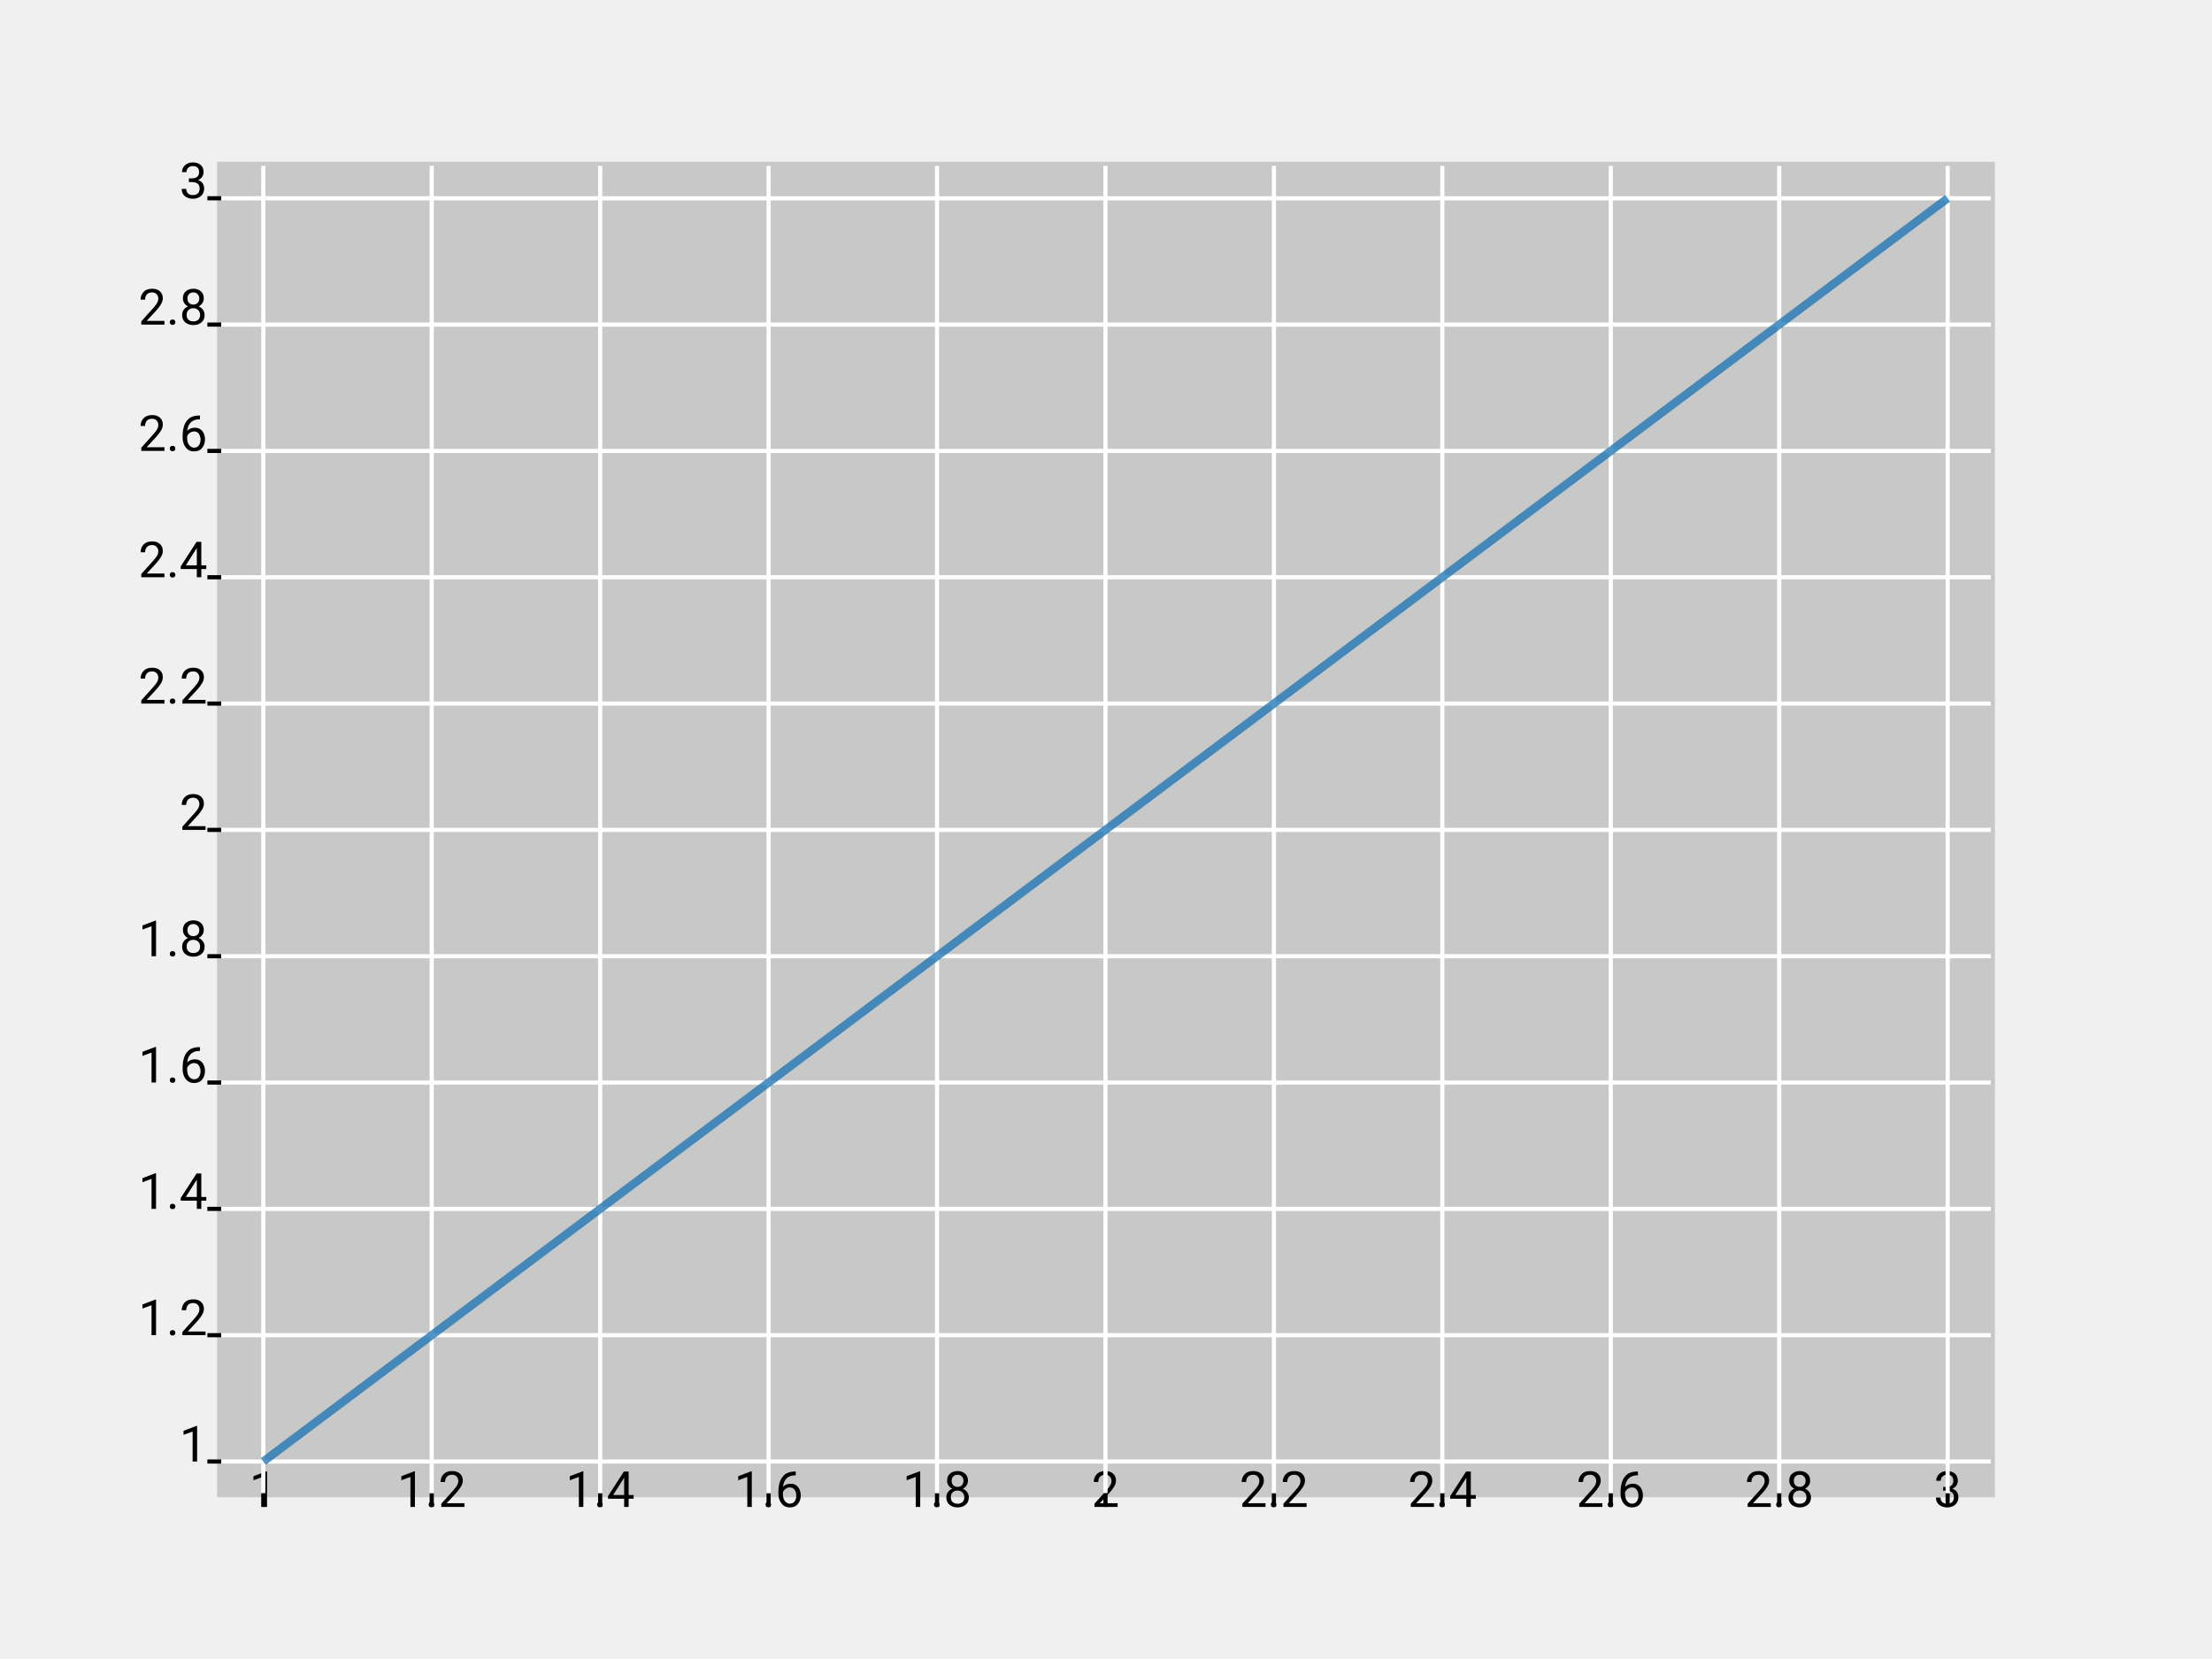
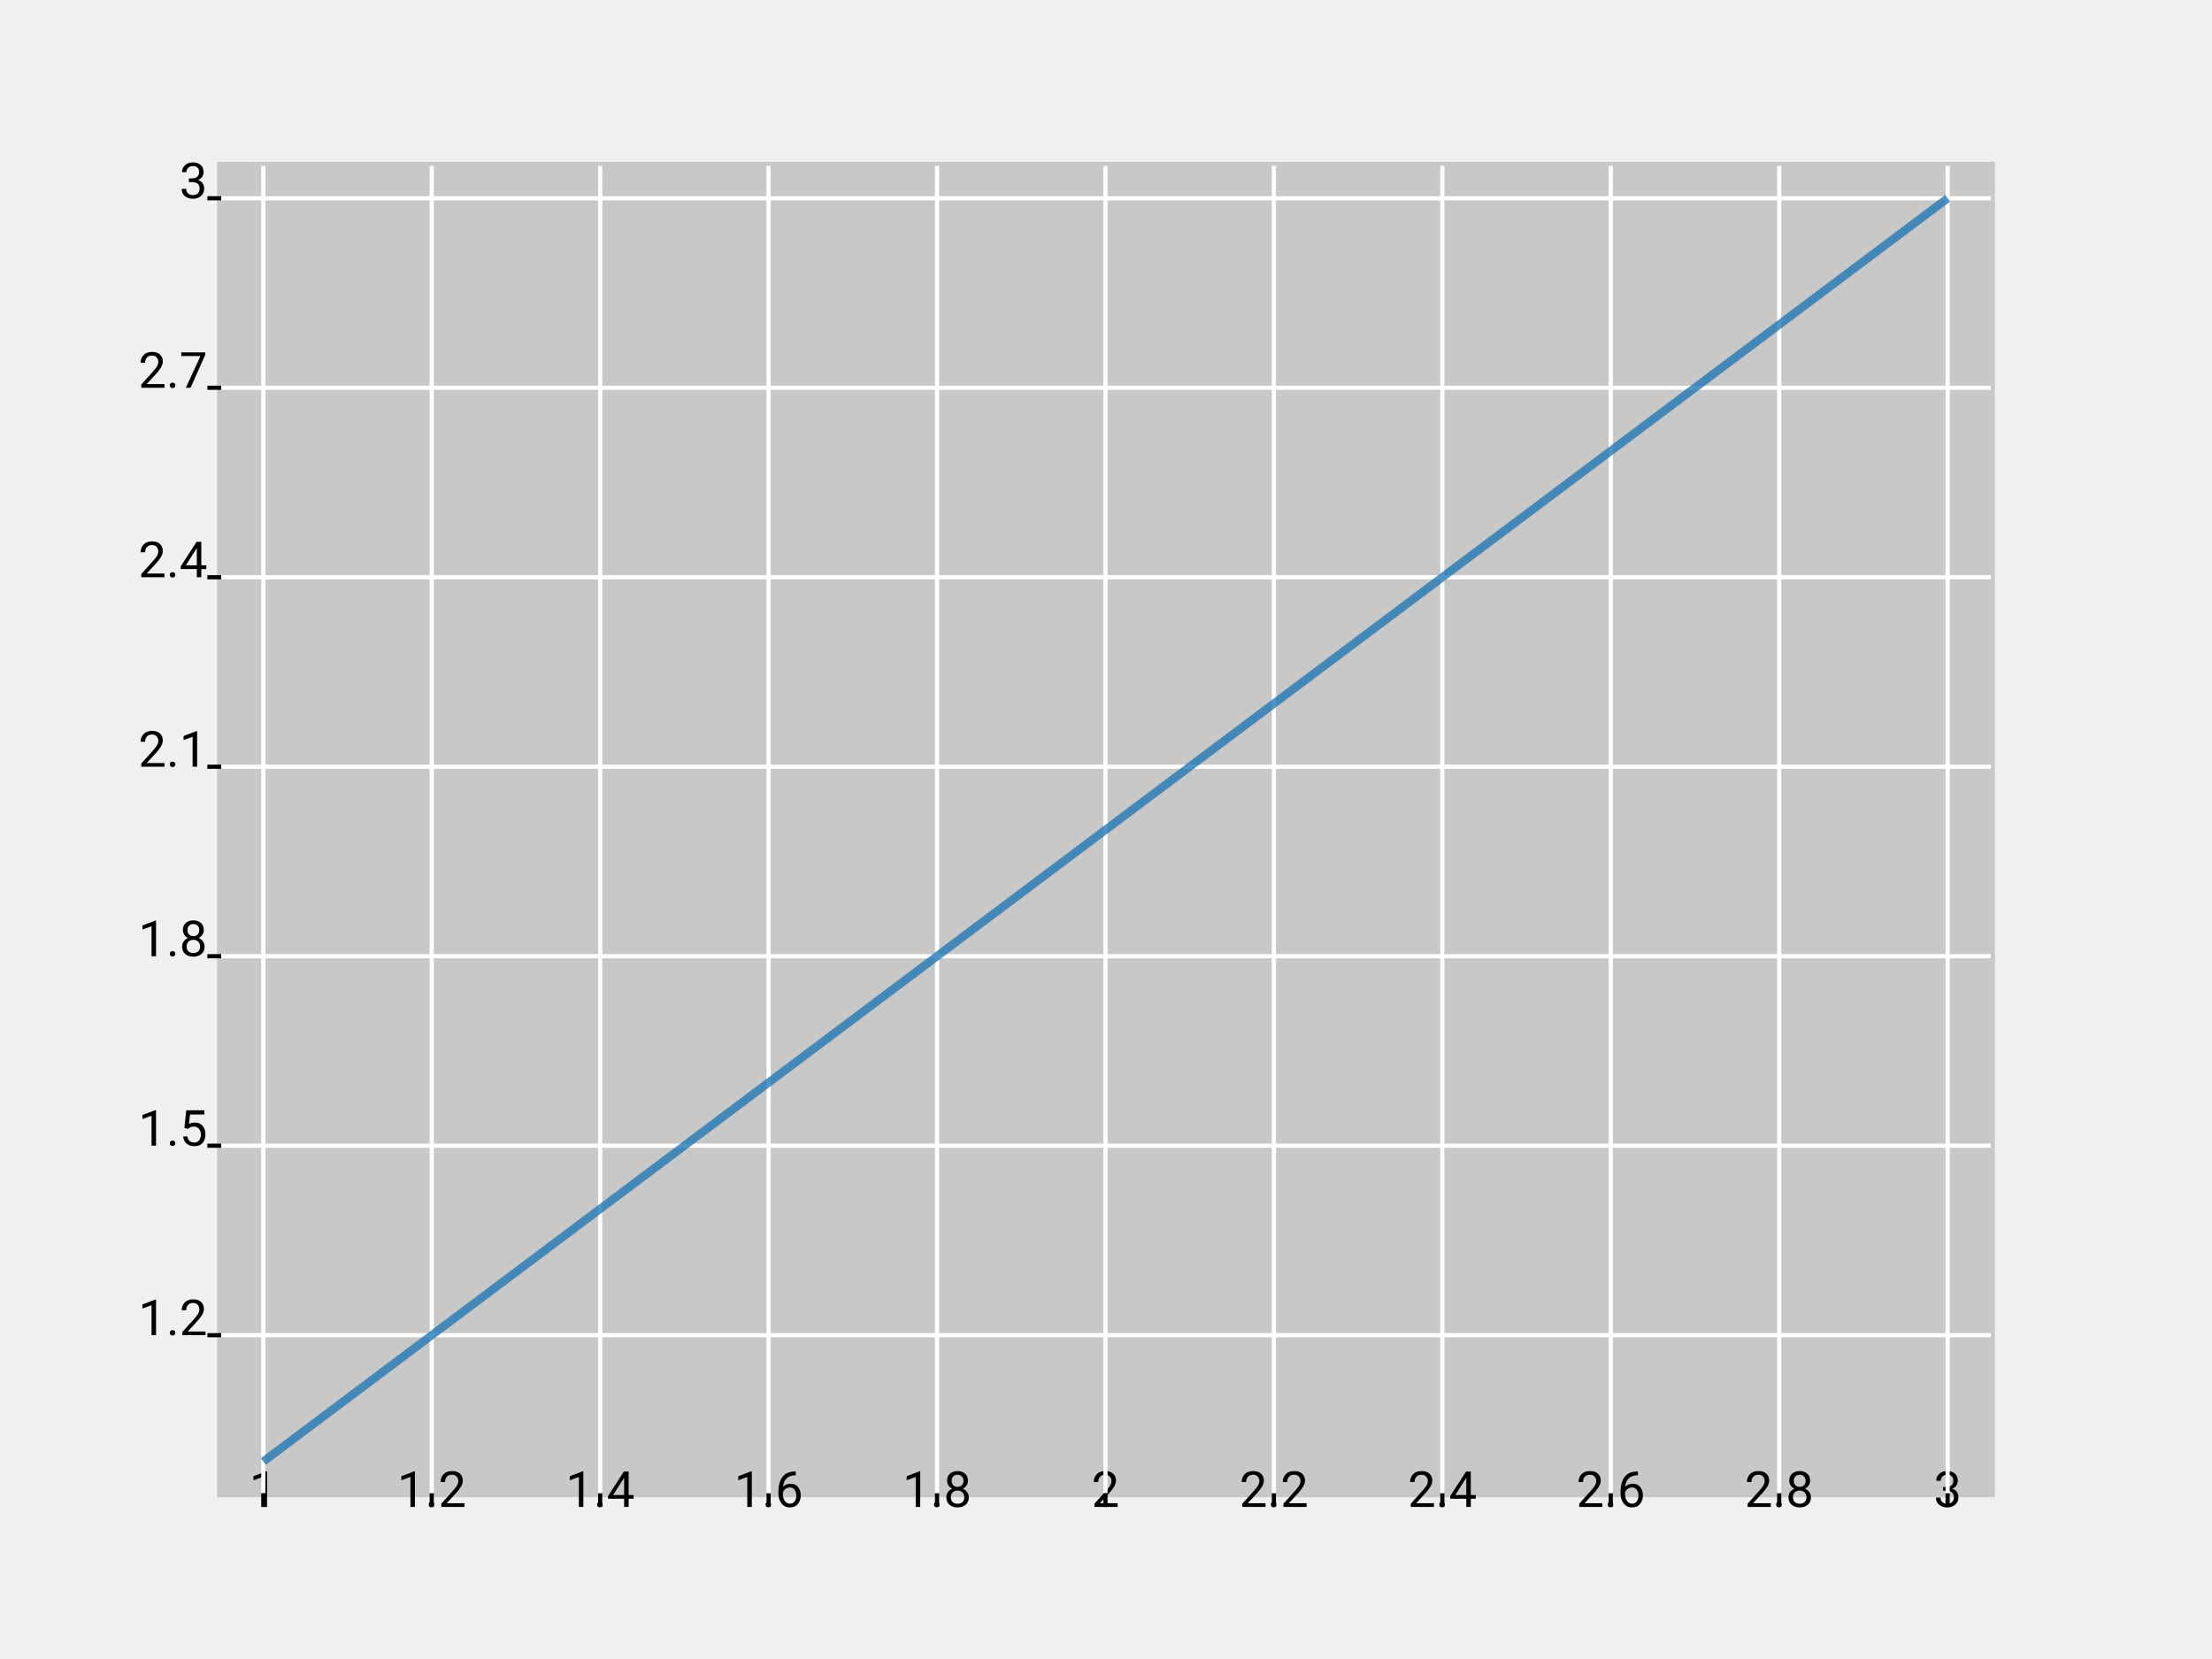
<svg xmlns="http://www.w3.org/2000/svg" width="800px" height="600px" version="1.1">
  <rect x="80" y="60" width="640" height="480" fill="#c8c8c8" fill-opacity="1" stroke="#c8c8c8" stroke-opacity="1" stroke-width="3">
</rect>
  <text x="95.229" y="545" font-family="Roboto" font-size="18" text-anchor="middle" alignment-baseline="hanging" fill="#000000" fill-opacity="1">1</text>
  <text x="156.145" y="545" font-family="Roboto" font-size="18" text-anchor="middle" alignment-baseline="hanging" fill="#000000" fill-opacity="1">1.2</text>
  <text x="217.061" y="545" font-family="Roboto" font-size="18" text-anchor="middle" alignment-baseline="hanging" fill="#000000" fill-opacity="1">1.4</text>
  <text x="277.977" y="545" font-family="Roboto" font-size="18" text-anchor="middle" alignment-baseline="hanging" fill="#000000" fill-opacity="1">1.6</text>
  <text x="338.894" y="545" font-family="Roboto" font-size="18" text-anchor="middle" alignment-baseline="hanging" fill="#000000" fill-opacity="1">1.8</text>
  <text x="399.81" y="545" font-family="Roboto" font-size="18" text-anchor="middle" alignment-baseline="hanging" fill="#000000" fill-opacity="1">2</text>
  <text x="460.726" y="545" font-family="Roboto" font-size="18" text-anchor="middle" alignment-baseline="hanging" fill="#000000" fill-opacity="1">2.2</text>
  <text x="521.642" y="545" font-family="Roboto" font-size="18" text-anchor="middle" alignment-baseline="hanging" fill="#000000" fill-opacity="1">2.4</text>
  <text x="582.558" y="545" font-family="Roboto" font-size="18" text-anchor="middle" alignment-baseline="hanging" fill="#000000" fill-opacity="1">2.6</text>
  <text x="643.474" y="545" font-family="Roboto" font-size="18" text-anchor="middle" alignment-baseline="hanging" fill="#000000" fill-opacity="1">2.8</text>
  <text x="704.39" y="545" font-family="Roboto" font-size="18" text-anchor="middle" alignment-baseline="hanging" fill="#000000" fill-opacity="1">3</text>
-   <text x="75" y="528.578" font-family="Roboto" font-size="18" text-anchor="end" alignment-baseline="middle" fill="#000000" fill-opacity="1">1</text>
  <text x="75" y="482.891" font-family="Roboto" font-size="18" text-anchor="end" alignment-baseline="middle" fill="#000000" fill-opacity="1">1.2</text>
-   <text x="75" y="437.204" font-family="Roboto" font-size="18" text-anchor="end" alignment-baseline="middle" fill="#000000" fill-opacity="1">1.4</text>
-   <text x="75" y="391.517" font-family="Roboto" font-size="18" text-anchor="end" alignment-baseline="middle" fill="#000000" fill-opacity="1">1.6</text>
+   <text x="75" y="414.36" font-family="Roboto" font-size="18" text-anchor="end" alignment-baseline="middle" fill="#000000" fill-opacity="1">1.5</text>
  <text x="75" y="345.83" font-family="Roboto" font-size="18" text-anchor="end" alignment-baseline="middle" fill="#000000" fill-opacity="1">1.8</text>
-   <text x="75" y="300.143" font-family="Roboto" font-size="18" text-anchor="end" alignment-baseline="middle" fill="#000000" fill-opacity="1">2</text>
-   <text x="75" y="254.456" font-family="Roboto" font-size="18" text-anchor="end" alignment-baseline="middle" fill="#000000" fill-opacity="1">2.2</text>
+   <text x="75" y="277.299" font-family="Roboto" font-size="18" text-anchor="end" alignment-baseline="middle" fill="#000000" fill-opacity="1">2.1</text>
  <text x="75" y="208.769" font-family="Roboto" font-size="18" text-anchor="end" alignment-baseline="middle" fill="#000000" fill-opacity="1">2.4</text>
-   <text x="75" y="163.081" font-family="Roboto" font-size="18" text-anchor="end" alignment-baseline="middle" fill="#000000" fill-opacity="1">2.6</text>
-   <text x="75" y="117.394" font-family="Roboto" font-size="18" text-anchor="end" alignment-baseline="middle" fill="#000000" fill-opacity="1">2.8</text>
+   <text x="75" y="140.238" font-family="Roboto" font-size="18" text-anchor="end" alignment-baseline="middle" fill="#000000" fill-opacity="1">2.7</text>
  <text x="75" y="71.707" font-family="Roboto" font-size="18" text-anchor="end" alignment-baseline="middle" fill="#000000" fill-opacity="1">3</text>
-   <path d=" M 95.229 545 L 95.229 540 M 156.145 545 L 156.145 540 M 217.061 545 L 217.061 540 M 277.977 545 L 277.977 540 M 338.894 545 L 338.894 540 M 399.81 545 L 399.81 540 M 460.726 545 L 460.726 540 M 521.642 545 L 521.642 540 M 582.558 545 L 582.558 540 M 643.474 545 L 643.474 540 M 704.39 545 L 704.39 540 M 75 528.578 L 80 528.578 M 75 482.891 L 80 482.891 M 75 437.204 L 80 437.204 M 75 391.517 L 80 391.517 M 75 345.83 L 80 345.83 M 75 300.143 L 80 300.143 M 75 254.456 L 80 254.456 M 75 208.769 L 80 208.769 M 75 163.081 L 80 163.081 M 75 117.394 L 80 117.394 M 75 71.707 L 80 71.707" stroke="#000000" stroke-opacity="1" stroke-width="1.5" fill-opacity="0" />
-   <path d=" M 95.229 60 L 95.229 540 M 156.145 60 L 156.145 540 M 217.061 60 L 217.061 540 M 277.977 60 L 277.977 540 M 338.894 60 L 338.894 540 M 399.81 60 L 399.81 540 M 460.726 60 L 460.726 540 M 521.642 60 L 521.642 540 M 582.558 60 L 582.558 540 M 643.474 60 L 643.474 540 M 704.39 60 L 704.39 540 M 80 528.578 L 720 528.578 M 80 482.891 L 720 482.891 M 80 437.204 L 720 437.204 M 80 391.517 L 720 391.517 M 80 345.83 L 720 345.83 M 80 300.143 L 720 300.143 M 80 254.456 L 720 254.456 M 80 208.769 L 720 208.769 M 80 163.081 L 720 163.081 M 80 117.394 L 720 117.394 M 80 71.707 L 720 71.707" stroke="#ffffff" stroke-opacity="1" stroke-width="1.5" fill-opacity="0" />
+   <path d=" M 95.229 545 L 95.229 540 M 156.145 545 L 156.145 540 M 217.061 545 L 217.061 540 M 277.977 545 L 277.977 540 M 338.894 545 L 338.894 540 M 399.81 545 L 399.81 540 M 460.726 545 L 460.726 540 M 521.642 545 L 521.642 540 M 582.558 545 L 582.558 540 M 643.474 545 L 643.474 540 M 704.39 545 L 704.39 540 M 75 482.891 L 80 482.891 M 75 414.36 L 80 414.36 M 75 345.83 L 80 345.83 M 75 277.299 L 80 277.299 M 75 208.769 L 80 208.769 M 75 140.238 L 80 140.238 M 75 71.707 L 80 71.707" stroke="#000000" stroke-opacity="1" stroke-width="1.5" fill-opacity="0" />
+   <path d=" M 95.229 60 L 95.229 540 M 156.145 60 L 156.145 540 M 217.061 60 L 217.061 540 M 277.977 60 L 277.977 540 M 338.894 60 L 338.894 540 M 399.81 60 L 399.81 540 M 460.726 60 L 460.726 540 M 521.642 60 L 521.642 540 M 582.558 60 L 582.558 540 M 643.474 60 L 643.474 540 M 704.39 60 L 704.39 540 M 80 482.891 L 720 482.891 M 80 414.36 L 720 414.36 M 80 345.83 L 720 345.83 M 80 277.299 L 720 277.299 M 80 208.769 L 720 208.769 M 80 140.238 L 720 140.238 M 80 71.707 L 720 71.707" stroke="#ffffff" stroke-opacity="1" stroke-width="1.5" fill-opacity="0" />
  <path d=" M 95.229 528.578 L 399.81 300.143 L 704.39 71.707" stroke="#1f77b4" stroke-opacity="0.784" stroke-width="3" fill-opacity="0" />
</svg>
